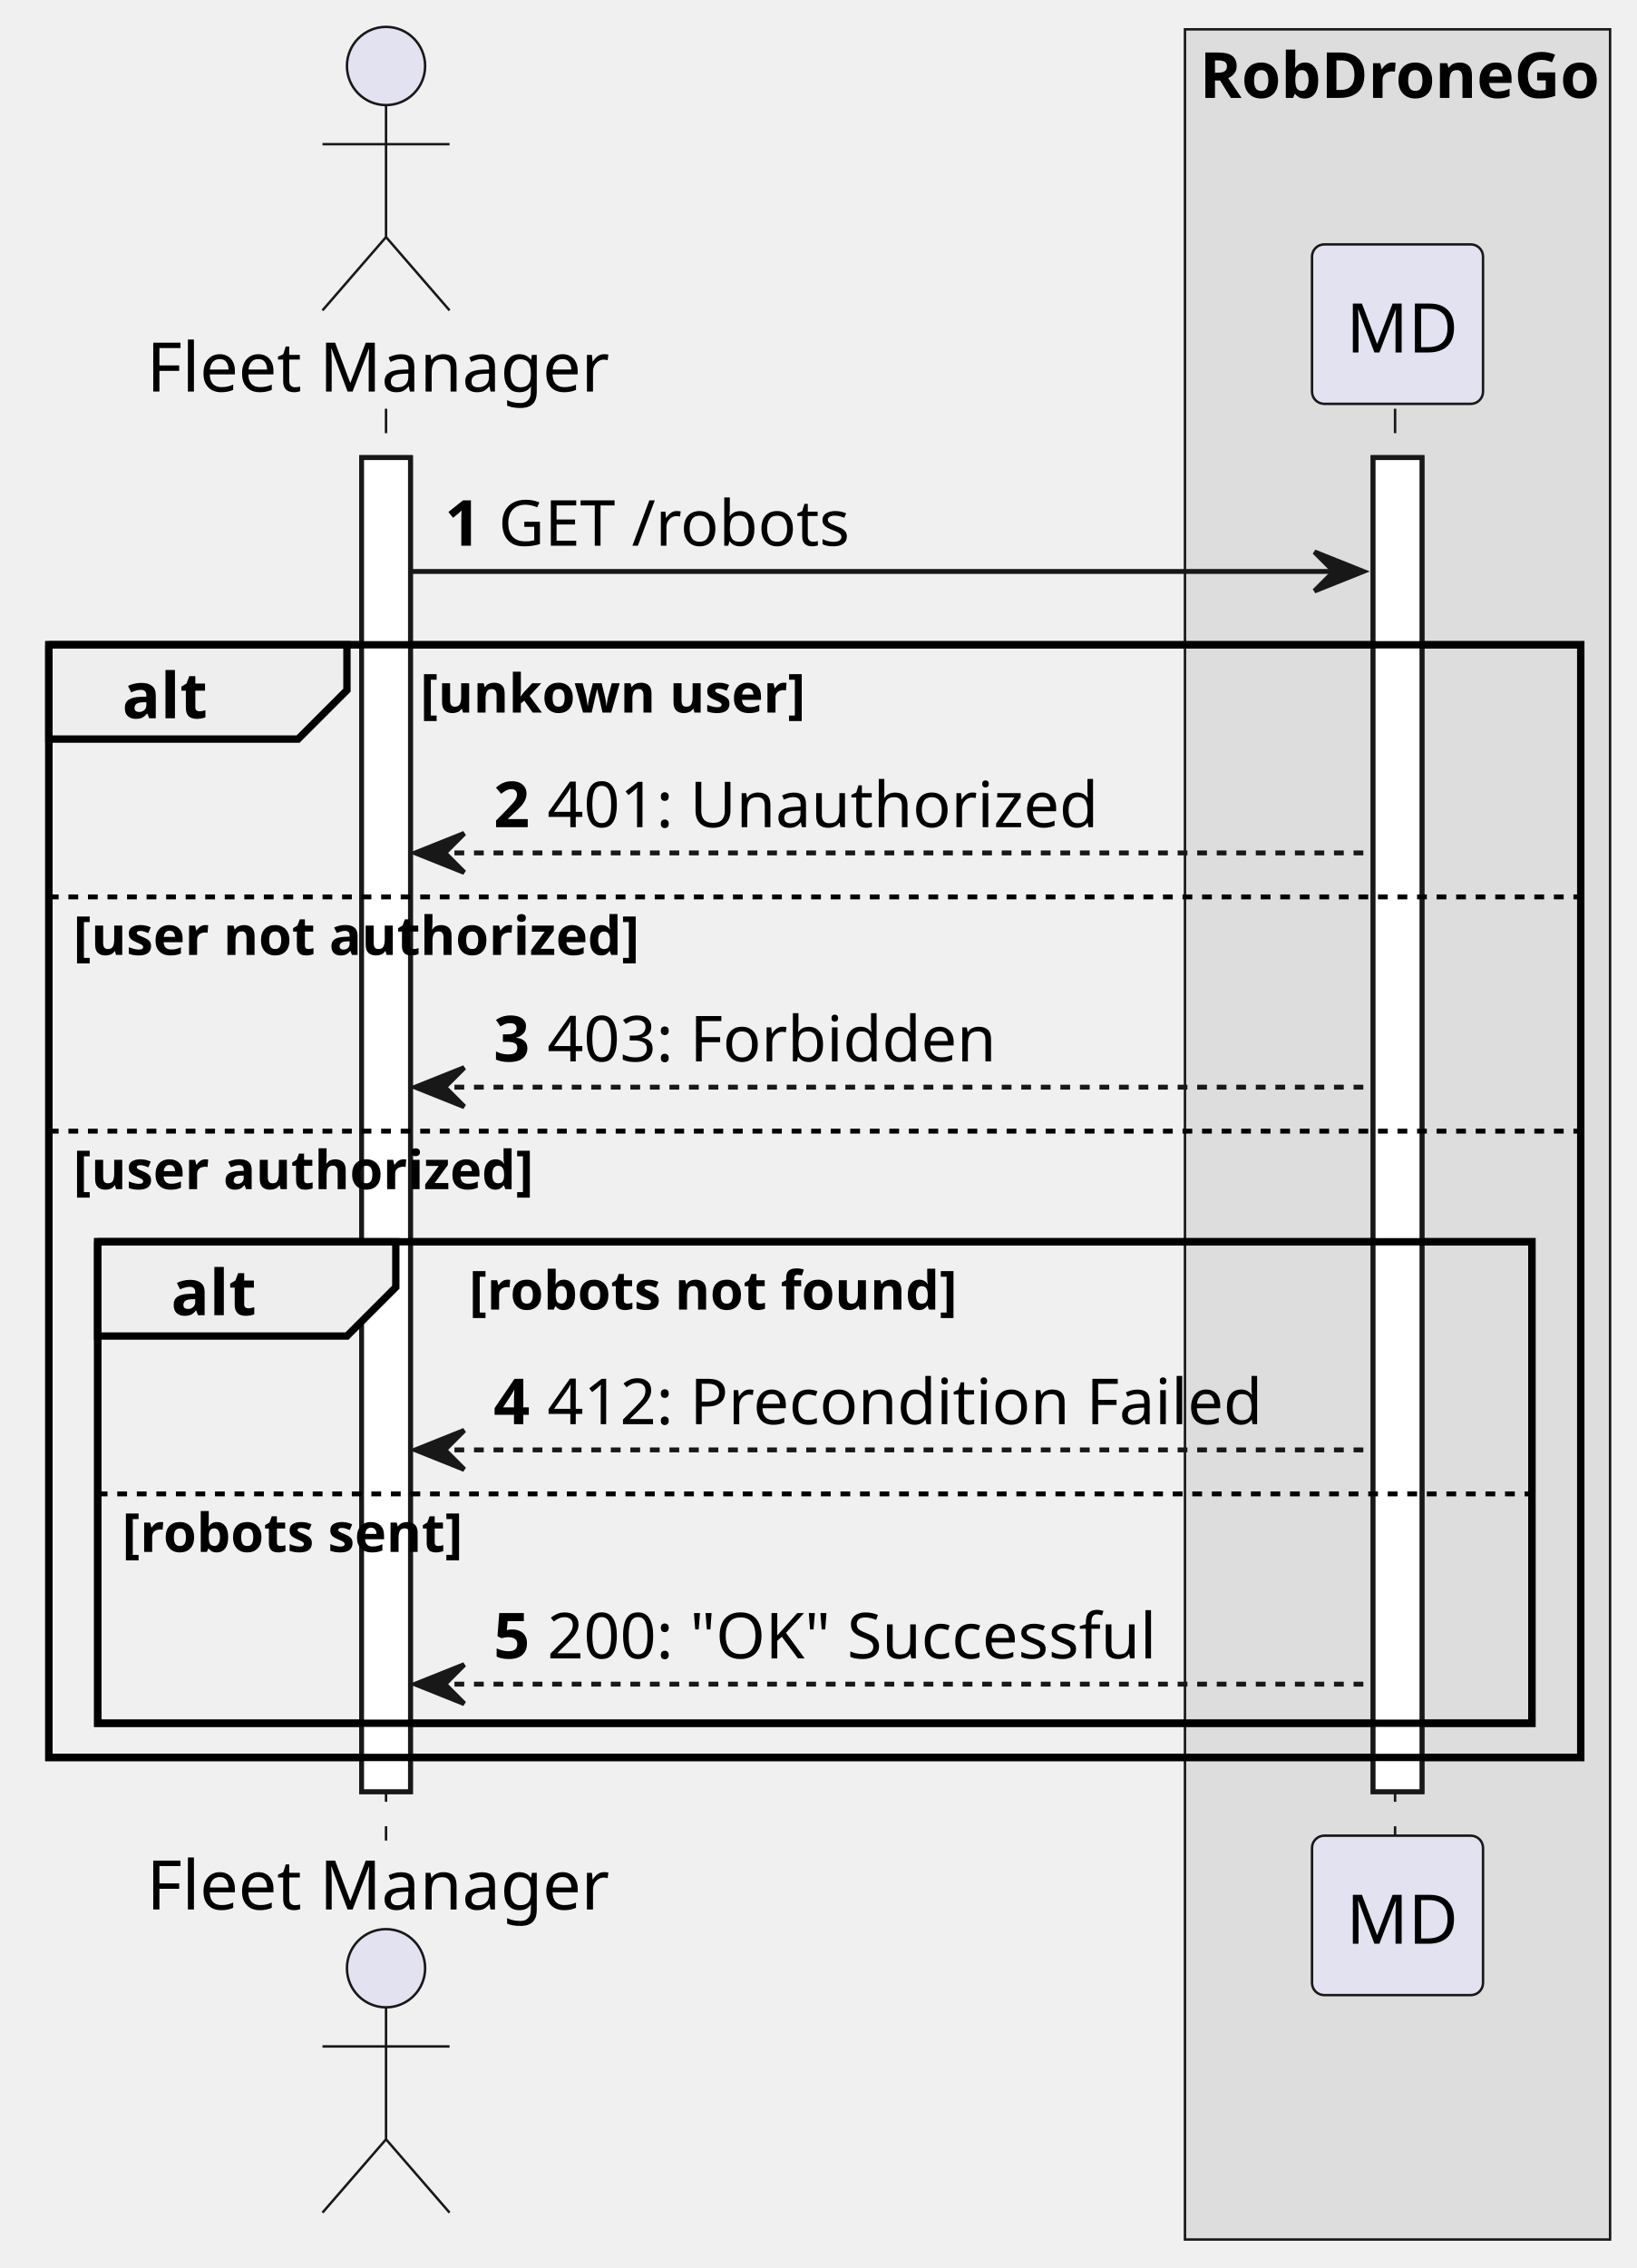
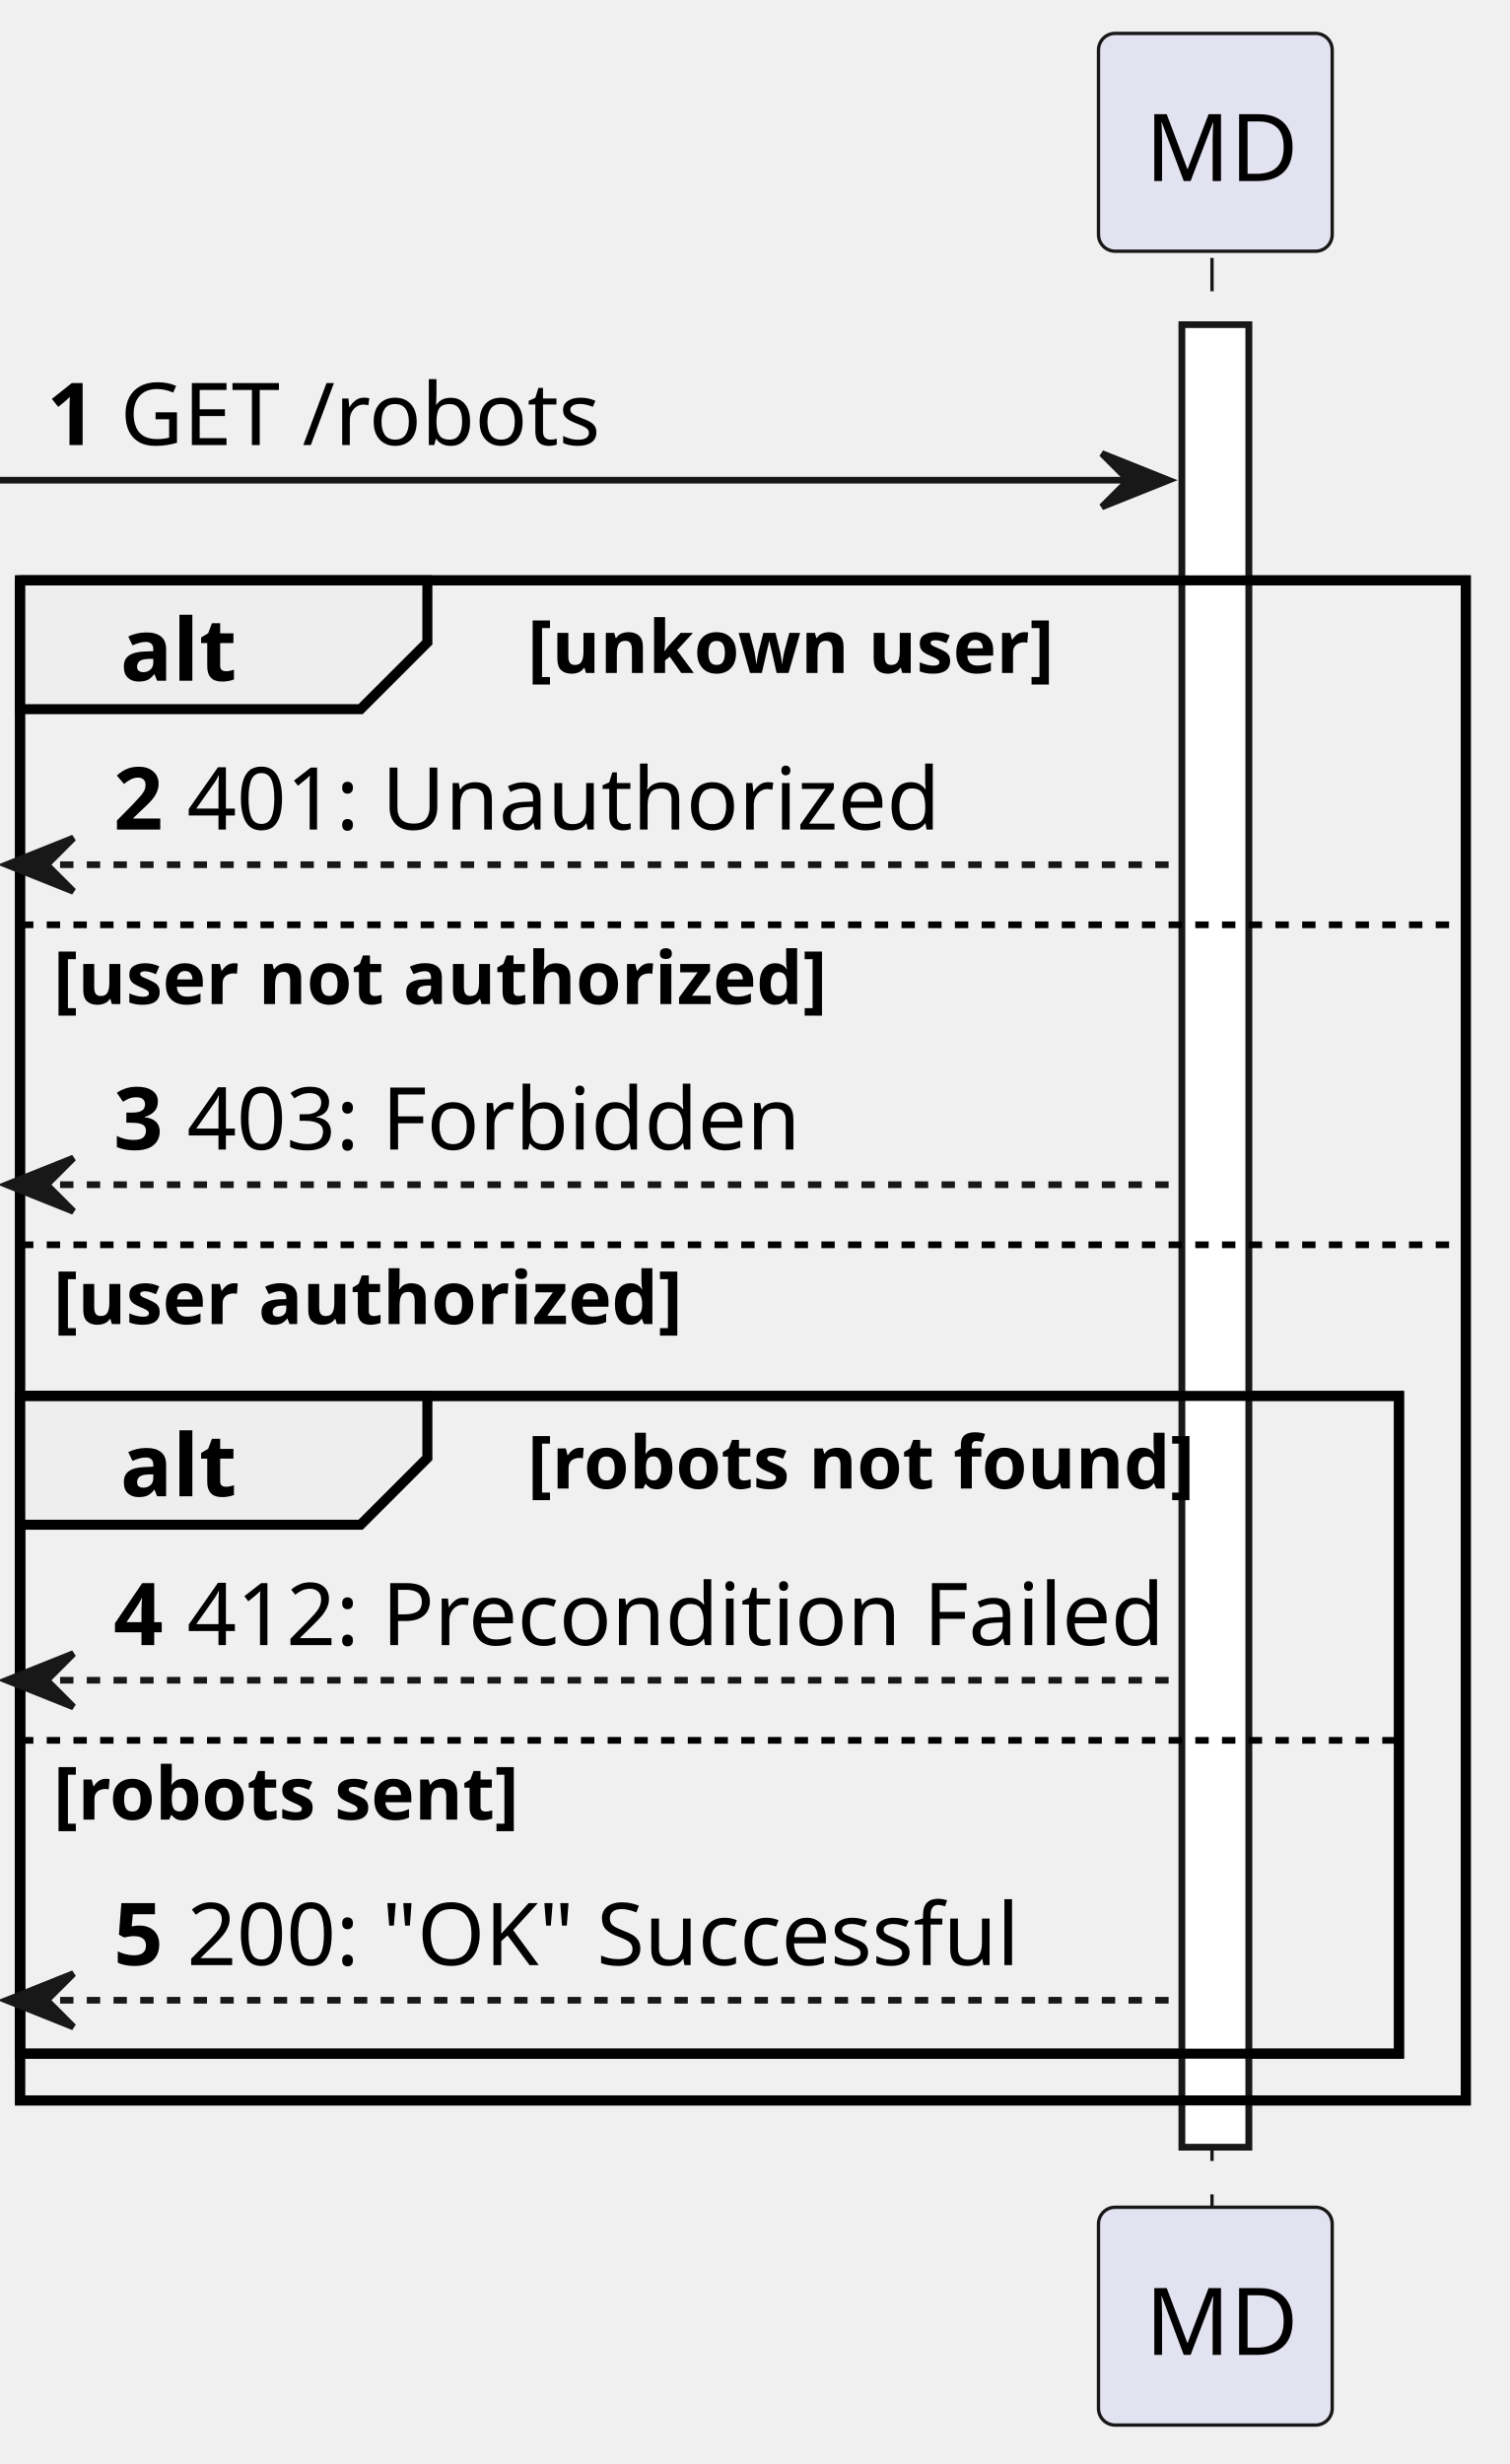
- <svg xmlns="http://www.w3.org/2000/svg" contentStyleType="text/css" height="464px" preserveAspectRatio="none" style="width:335px;height:464px;background:#FFFFFF;" version="1.1" viewBox="0 0 335 464" width="335px" zoomAndPan="magnify">
+ <svg xmlns="http://www.w3.org/2000/svg" contentStyleType="text/css" height="369px" preserveAspectRatio="none" style="width:226px;height:369px;background:#FFFFFF;" version="1.1" viewBox="0 0 226 369" width="226px" zoomAndPan="magnify">
  <defs />
  <g>
-     <rect fill="#DDDDDD" height="452.172" style="stroke:#181818;stroke-width:0.5;" width="87" x="242.5" y="6" />
-     <text fill="#000000" font-family="sans-serif" font-size="13" font-weight="bold" lengthAdjust="spacing" textLength="81" x="245.5" y="20.028">RobDroneGo</text>
-     <rect fill="#FFFFFF" height="272.93" style="stroke:#181818;stroke-width:1.0;" width="10" x="74" y="93.621" />
-     <rect fill="#FFFFFF" height="272.93" style="stroke:#181818;stroke-width:1.0;" width="10" x="281" y="93.621" />
-     <rect fill="none" height="227.639" style="stroke:#000000;stroke-width:1.5;" width="313.5" x="10" y="131.912" />
-     <rect fill="none" height="98.504" style="stroke:#000000;stroke-width:1.5;" width="293.5" x="20" y="254.047" />
-     <line style="stroke:#181818;stroke-width:0.5;stroke-dasharray:5.0,5.0;" x1="79" x2="79" y1="83.621" y2="376.551" />
-     <line style="stroke:#181818;stroke-width:0.5;stroke-dasharray:5.0,5.0;" x1="285.5" x2="285.5" y1="83.621" y2="376.551" />
-     <text fill="#000000" font-family="sans-serif" font-size="14" lengthAdjust="spacing" textLength="92" x="30" y="80.107">Fleet Manager</text>
-     <ellipse cx="79" cy="13.5" fill="#E2E2F0" rx="8" ry="8" style="stroke:#181818;stroke-width:0.5;" />
-     <path d="M79,21.5 L79,48.5 M66,29.5 L92,29.5 M79,48.5 L66,63.5 M79,48.5 L92,63.5 " fill="none" style="stroke:#181818;stroke-width:0.5;" />
-     <text fill="#000000" font-family="sans-serif" font-size="14" lengthAdjust="spacing" textLength="92" x="30" y="390.658">Fleet Manager</text>
-     <ellipse cx="79" cy="402.672" fill="#E2E2F0" rx="8" ry="8" style="stroke:#181818;stroke-width:0.5;" />
-     <path d="M79,410.672 L79,437.672 M66,418.672 L92,418.672 M79,437.672 L66,452.672 M79,437.672 L92,452.672 " fill="none" style="stroke:#181818;stroke-width:0.5;" />
-     <rect fill="#E2E2F0" height="32.621" rx="2.5" ry="2.5" style="stroke:#181818;stroke-width:0.5;" width="35" x="268.5" y="50" />
-     <text fill="#000000" font-family="sans-serif" font-size="14" lengthAdjust="spacing" textLength="21" x="275.5" y="72.107">MD</text>
-     <rect fill="#E2E2F0" height="32.621" rx="2.5" ry="2.5" style="stroke:#181818;stroke-width:0.5;" width="35" x="268.5" y="375.551" />
-     <text fill="#000000" font-family="sans-serif" font-size="14" lengthAdjust="spacing" textLength="21" x="275.5" y="397.658">MD</text>
-     <rect fill="#FFFFFF" height="272.93" style="stroke:#181818;stroke-width:1.0;" width="10" x="74" y="93.621" />
-     <rect fill="#FFFFFF" height="272.93" style="stroke:#181818;stroke-width:1.0;" width="10" x="281" y="93.621" />
-     <polygon fill="#181818" points="269,112.912,279,116.912,269,120.912,273,116.912" style="stroke:#181818;stroke-width:1.0;" />
-     <line style="stroke:#181818;stroke-width:1.0;" x1="84" x2="275" y1="116.912" y2="116.912" />
-     <text fill="#000000" font-family="sans-serif" font-size="13" font-weight="bold" lengthAdjust="spacing" textLength="7" x="91" y="111.649">1</text>
-     <text fill="#000000" font-family="sans-serif" font-size="13" lengthAdjust="spacing" textLength="70" x="102" y="111.649">GET /robots</text>
-     <path d="M10,131.912 L71,131.912 L71,141.203 L61,151.203 L10,151.203 L10,131.912 " fill="#EEEEEE" style="stroke:#000000;stroke-width:1.5;" />
-     <rect fill="none" height="227.639" style="stroke:#000000;stroke-width:1.5;" width="313.5" x="10" y="131.912" />
-     <text fill="#000000" font-family="sans-serif" font-size="13" font-weight="bold" lengthAdjust="spacing" textLength="16" x="25" y="146.94">alt</text>
-     <text fill="#000000" font-family="sans-serif" font-size="11" font-weight="bold" lengthAdjust="spacing" textLength="82" x="86" y="145.782">[unkown user]</text>
-     <polygon fill="#181818" points="95,170.494,85,174.494,95,178.494,91,174.494" style="stroke:#181818;stroke-width:1.0;" />
-     <line style="stroke:#181818;stroke-width:1.0;stroke-dasharray:2.0,2.0;" x1="89" x2="280" y1="174.494" y2="174.494" />
-     <text fill="#000000" font-family="sans-serif" font-size="13" font-weight="bold" lengthAdjust="spacing" textLength="7" x="101" y="169.231">2</text>
-     <text fill="#000000" font-family="sans-serif" font-size="13" lengthAdjust="spacing" textLength="105" x="112" y="169.231">401: Unauthorized</text>
-     <line style="stroke:#000000;stroke-width:1.0;stroke-dasharray:2.0,2.0;" x1="10" x2="323.5" y1="183.494" y2="183.494" />
-     <text fill="#000000" font-family="sans-serif" font-size="11" font-weight="bold" lengthAdjust="spacing" textLength="117" x="15" y="195.364">[user not authorized]</text>
-     <polygon fill="#181818" points="95,218.416,85,222.416,95,226.416,91,222.416" style="stroke:#181818;stroke-width:1.0;" />
-     <line style="stroke:#181818;stroke-width:1.0;stroke-dasharray:2.0,2.0;" x1="89" x2="280" y1="222.416" y2="222.416" />
-     <text fill="#000000" font-family="sans-serif" font-size="13" font-weight="bold" lengthAdjust="spacing" textLength="7" x="101" y="217.153">3</text>
-     <text fill="#000000" font-family="sans-serif" font-size="13" lengthAdjust="spacing" textLength="86" x="112" y="217.153">403: Forbidden</text>
-     <line style="stroke:#000000;stroke-width:1.0;stroke-dasharray:2.0,2.0;" x1="10" x2="323.5" y1="231.416" y2="231.416" />
-     <text fill="#000000" font-family="sans-serif" font-size="11" font-weight="bold" lengthAdjust="spacing" textLength="96" x="15" y="243.286">[user authorized]</text>
-     <path d="M20,254.047 L81,254.047 L81,263.338 L71,273.338 L20,273.338 L20,254.047 " fill="#EEEEEE" style="stroke:#000000;stroke-width:1.5;" />
-     <rect fill="none" height="98.504" style="stroke:#000000;stroke-width:1.5;" width="293.5" x="20" y="254.047" />
-     <text fill="#000000" font-family="sans-serif" font-size="13" font-weight="bold" lengthAdjust="spacing" textLength="16" x="35" y="269.075">alt</text>
-     <text fill="#000000" font-family="sans-serif" font-size="11" font-weight="bold" lengthAdjust="spacing" textLength="101" x="96" y="267.917">[robots not found]</text>
-     <polygon fill="#181818" points="95,292.629,85,296.629,95,300.629,91,296.629" style="stroke:#181818;stroke-width:1.0;" />
-     <line style="stroke:#181818;stroke-width:1.0;stroke-dasharray:2.0,2.0;" x1="89" x2="280" y1="296.629" y2="296.629" />
-     <text fill="#000000" font-family="sans-serif" font-size="13" font-weight="bold" lengthAdjust="spacing" textLength="7" x="101" y="291.366">4</text>
-     <text fill="#000000" font-family="sans-serif" font-size="13" lengthAdjust="spacing" textLength="140" x="112" y="291.366">412: Precondition Failed</text>
-     <line style="stroke:#000000;stroke-width:1.0;stroke-dasharray:2.0,2.0;" x1="20" x2="313.5" y1="305.629" y2="305.629" />
-     <text fill="#000000" font-family="sans-serif" font-size="11" font-weight="bold" lengthAdjust="spacing" textLength="73" x="25" y="317.499">[robots sent]</text>
-     <polygon fill="#181818" points="95,340.551,85,344.551,95,348.551,91,344.551" style="stroke:#181818;stroke-width:1.0;" />
-     <line style="stroke:#181818;stroke-width:1.0;stroke-dasharray:2.0,2.0;" x1="89" x2="280" y1="344.551" y2="344.551" />
-     <text fill="#000000" font-family="sans-serif" font-size="13" font-weight="bold" lengthAdjust="spacing" textLength="7" x="101" y="339.288">5</text>
-     <text fill="#000000" font-family="sans-serif" font-size="13" lengthAdjust="spacing" textLength="126" x="112" y="339.288">200: "OK" Successful</text>
+     <rect fill="#FFFFFF" height="272.93" style="stroke:#181818;stroke-width:1.0;" width="10" x="177" y="48.621" />
+     <rect fill="none" height="227.639" style="stroke:#000000;stroke-width:1.5;" width="216.5" x="3" y="86.912" />
+     <rect fill="none" height="98.504" style="stroke:#000000;stroke-width:1.5;" width="206.5" x="3" y="209.047" />
+     <line style="stroke:#181818;stroke-width:0.5;stroke-dasharray:5.0,5.0;" x1="181.5" x2="181.5" y1="38.621" y2="331.551" />
+     <rect fill="#E2E2F0" height="32.621" rx="2.5" ry="2.5" style="stroke:#181818;stroke-width:0.5;" width="35" x="164.5" y="5" />
+     <text fill="#000000" font-family="sans-serif" font-size="14" lengthAdjust="spacing" textLength="21" x="171.5" y="27.107">MD</text>
+     <rect fill="#E2E2F0" height="32.621" rx="2.5" ry="2.5" style="stroke:#181818;stroke-width:0.5;" width="35" x="164.5" y="330.551" />
+     <text fill="#000000" font-family="sans-serif" font-size="14" lengthAdjust="spacing" textLength="21" x="171.5" y="352.658">MD</text>
+     <rect fill="#FFFFFF" height="272.93" style="stroke:#181818;stroke-width:1.0;" width="10" x="177" y="48.621" />
+     <polygon fill="#181818" points="165,67.912,175,71.912,165,75.912,169,71.912" style="stroke:#181818;stroke-width:1.0;" />
+     <line style="stroke:#181818;stroke-width:1.0;" x1="0" x2="171" y1="71.912" y2="71.912" />
+     <text fill="#000000" font-family="sans-serif" font-size="13" font-weight="bold" lengthAdjust="spacing" textLength="7" x="7" y="66.649">1</text>
+     <text fill="#000000" font-family="sans-serif" font-size="13" lengthAdjust="spacing" textLength="70" x="18" y="66.649">GET /robots</text>
+     <path d="M3,86.912 L64,86.912 L64,96.203 L54,106.203 L3,106.203 L3,86.912 " fill="#EEEEEE" style="stroke:#000000;stroke-width:1.5;" />
+     <rect fill="none" height="227.639" style="stroke:#000000;stroke-width:1.5;" width="216.5" x="3" y="86.912" />
+     <text fill="#000000" font-family="sans-serif" font-size="13" font-weight="bold" lengthAdjust="spacing" textLength="16" x="18" y="101.94">alt</text>
+     <text fill="#000000" font-family="sans-serif" font-size="11" font-weight="bold" lengthAdjust="spacing" textLength="82" x="79" y="100.782">[unkown user]</text>
+     <polygon fill="#181818" points="11,125.494,1,129.494,11,133.494,7,129.494" style="stroke:#181818;stroke-width:1.0;" />
+     <line style="stroke:#181818;stroke-width:1.0;stroke-dasharray:2.0,2.0;" x1="5" x2="176" y1="129.494" y2="129.494" />
+     <text fill="#000000" font-family="sans-serif" font-size="13" font-weight="bold" lengthAdjust="spacing" textLength="7" x="17" y="124.231">2</text>
+     <text fill="#000000" font-family="sans-serif" font-size="13" lengthAdjust="spacing" textLength="105" x="28" y="124.231">401: Unauthorized</text>
+     <line style="stroke:#000000;stroke-width:1.0;stroke-dasharray:2.0,2.0;" x1="3" x2="219.5" y1="138.494" y2="138.494" />
+     <text fill="#000000" font-family="sans-serif" font-size="11" font-weight="bold" lengthAdjust="spacing" textLength="117" x="8" y="150.364">[user not authorized]</text>
+     <polygon fill="#181818" points="11,173.416,1,177.416,11,181.416,7,177.416" style="stroke:#181818;stroke-width:1.0;" />
+     <line style="stroke:#181818;stroke-width:1.0;stroke-dasharray:2.0,2.0;" x1="5" x2="176" y1="177.416" y2="177.416" />
+     <text fill="#000000" font-family="sans-serif" font-size="13" font-weight="bold" lengthAdjust="spacing" textLength="7" x="17" y="172.153">3</text>
+     <text fill="#000000" font-family="sans-serif" font-size="13" lengthAdjust="spacing" textLength="86" x="28" y="172.153">403: Forbidden</text>
+     <line style="stroke:#000000;stroke-width:1.0;stroke-dasharray:2.0,2.0;" x1="3" x2="219.5" y1="186.416" y2="186.416" />
+     <text fill="#000000" font-family="sans-serif" font-size="11" font-weight="bold" lengthAdjust="spacing" textLength="96" x="8" y="198.286">[user authorized]</text>
+     <path d="M3,209.047 L64,209.047 L64,218.338 L54,228.338 L3,228.338 L3,209.047 " fill="#EEEEEE" style="stroke:#000000;stroke-width:1.5;" />
+     <rect fill="none" height="98.504" style="stroke:#000000;stroke-width:1.5;" width="206.5" x="3" y="209.047" />
+     <text fill="#000000" font-family="sans-serif" font-size="13" font-weight="bold" lengthAdjust="spacing" textLength="16" x="18" y="224.075">alt</text>
+     <text fill="#000000" font-family="sans-serif" font-size="11" font-weight="bold" lengthAdjust="spacing" textLength="101" x="79" y="222.917">[robots not found]</text>
+     <polygon fill="#181818" points="11,247.629,1,251.629,11,255.629,7,251.629" style="stroke:#181818;stroke-width:1.0;" />
+     <line style="stroke:#181818;stroke-width:1.0;stroke-dasharray:2.0,2.0;" x1="5" x2="176" y1="251.629" y2="251.629" />
+     <text fill="#000000" font-family="sans-serif" font-size="13" font-weight="bold" lengthAdjust="spacing" textLength="7" x="17" y="246.366">4</text>
+     <text fill="#000000" font-family="sans-serif" font-size="13" lengthAdjust="spacing" textLength="140" x="28" y="246.366">412: Precondition Failed</text>
+     <line style="stroke:#000000;stroke-width:1.0;stroke-dasharray:2.0,2.0;" x1="3" x2="209.5" y1="260.629" y2="260.629" />
+     <text fill="#000000" font-family="sans-serif" font-size="11" font-weight="bold" lengthAdjust="spacing" textLength="73" x="8" y="272.499">[robots sent]</text>
+     <polygon fill="#181818" points="11,295.551,1,299.551,11,303.551,7,299.551" style="stroke:#181818;stroke-width:1.0;" />
+     <line style="stroke:#181818;stroke-width:1.0;stroke-dasharray:2.0,2.0;" x1="5" x2="176" y1="299.551" y2="299.551" />
+     <text fill="#000000" font-family="sans-serif" font-size="13" font-weight="bold" lengthAdjust="spacing" textLength="7" x="17" y="294.288">5</text>
+     <text fill="#000000" font-family="sans-serif" font-size="13" lengthAdjust="spacing" textLength="126" x="28" y="294.288">200: "OK" Successful</text>
  </g>
</svg>
